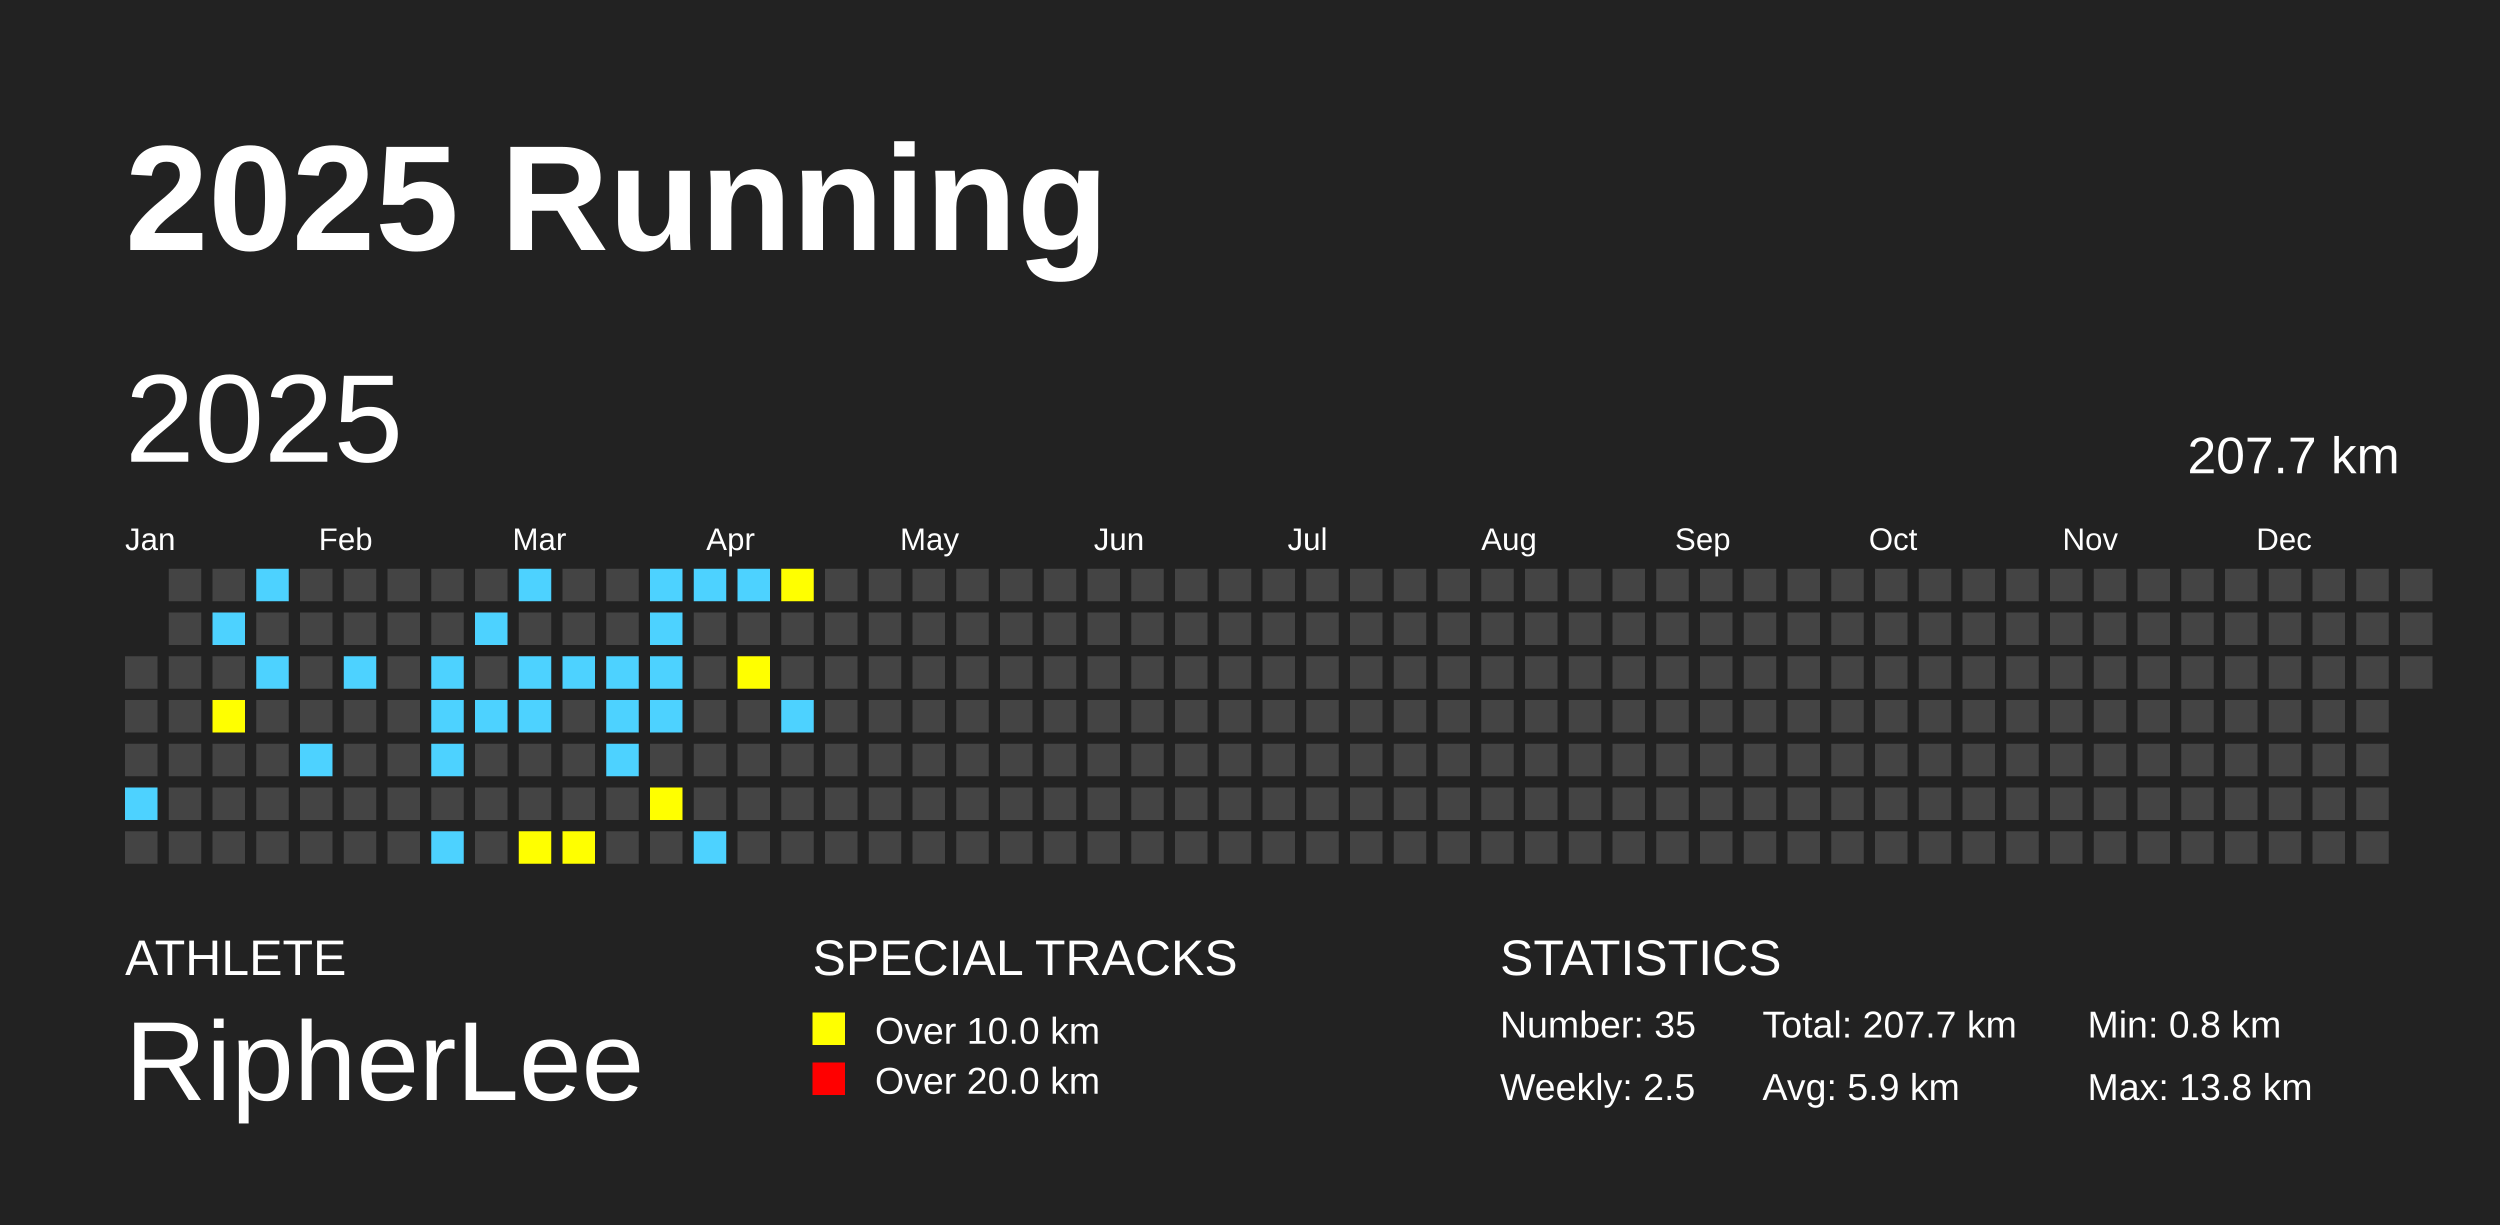
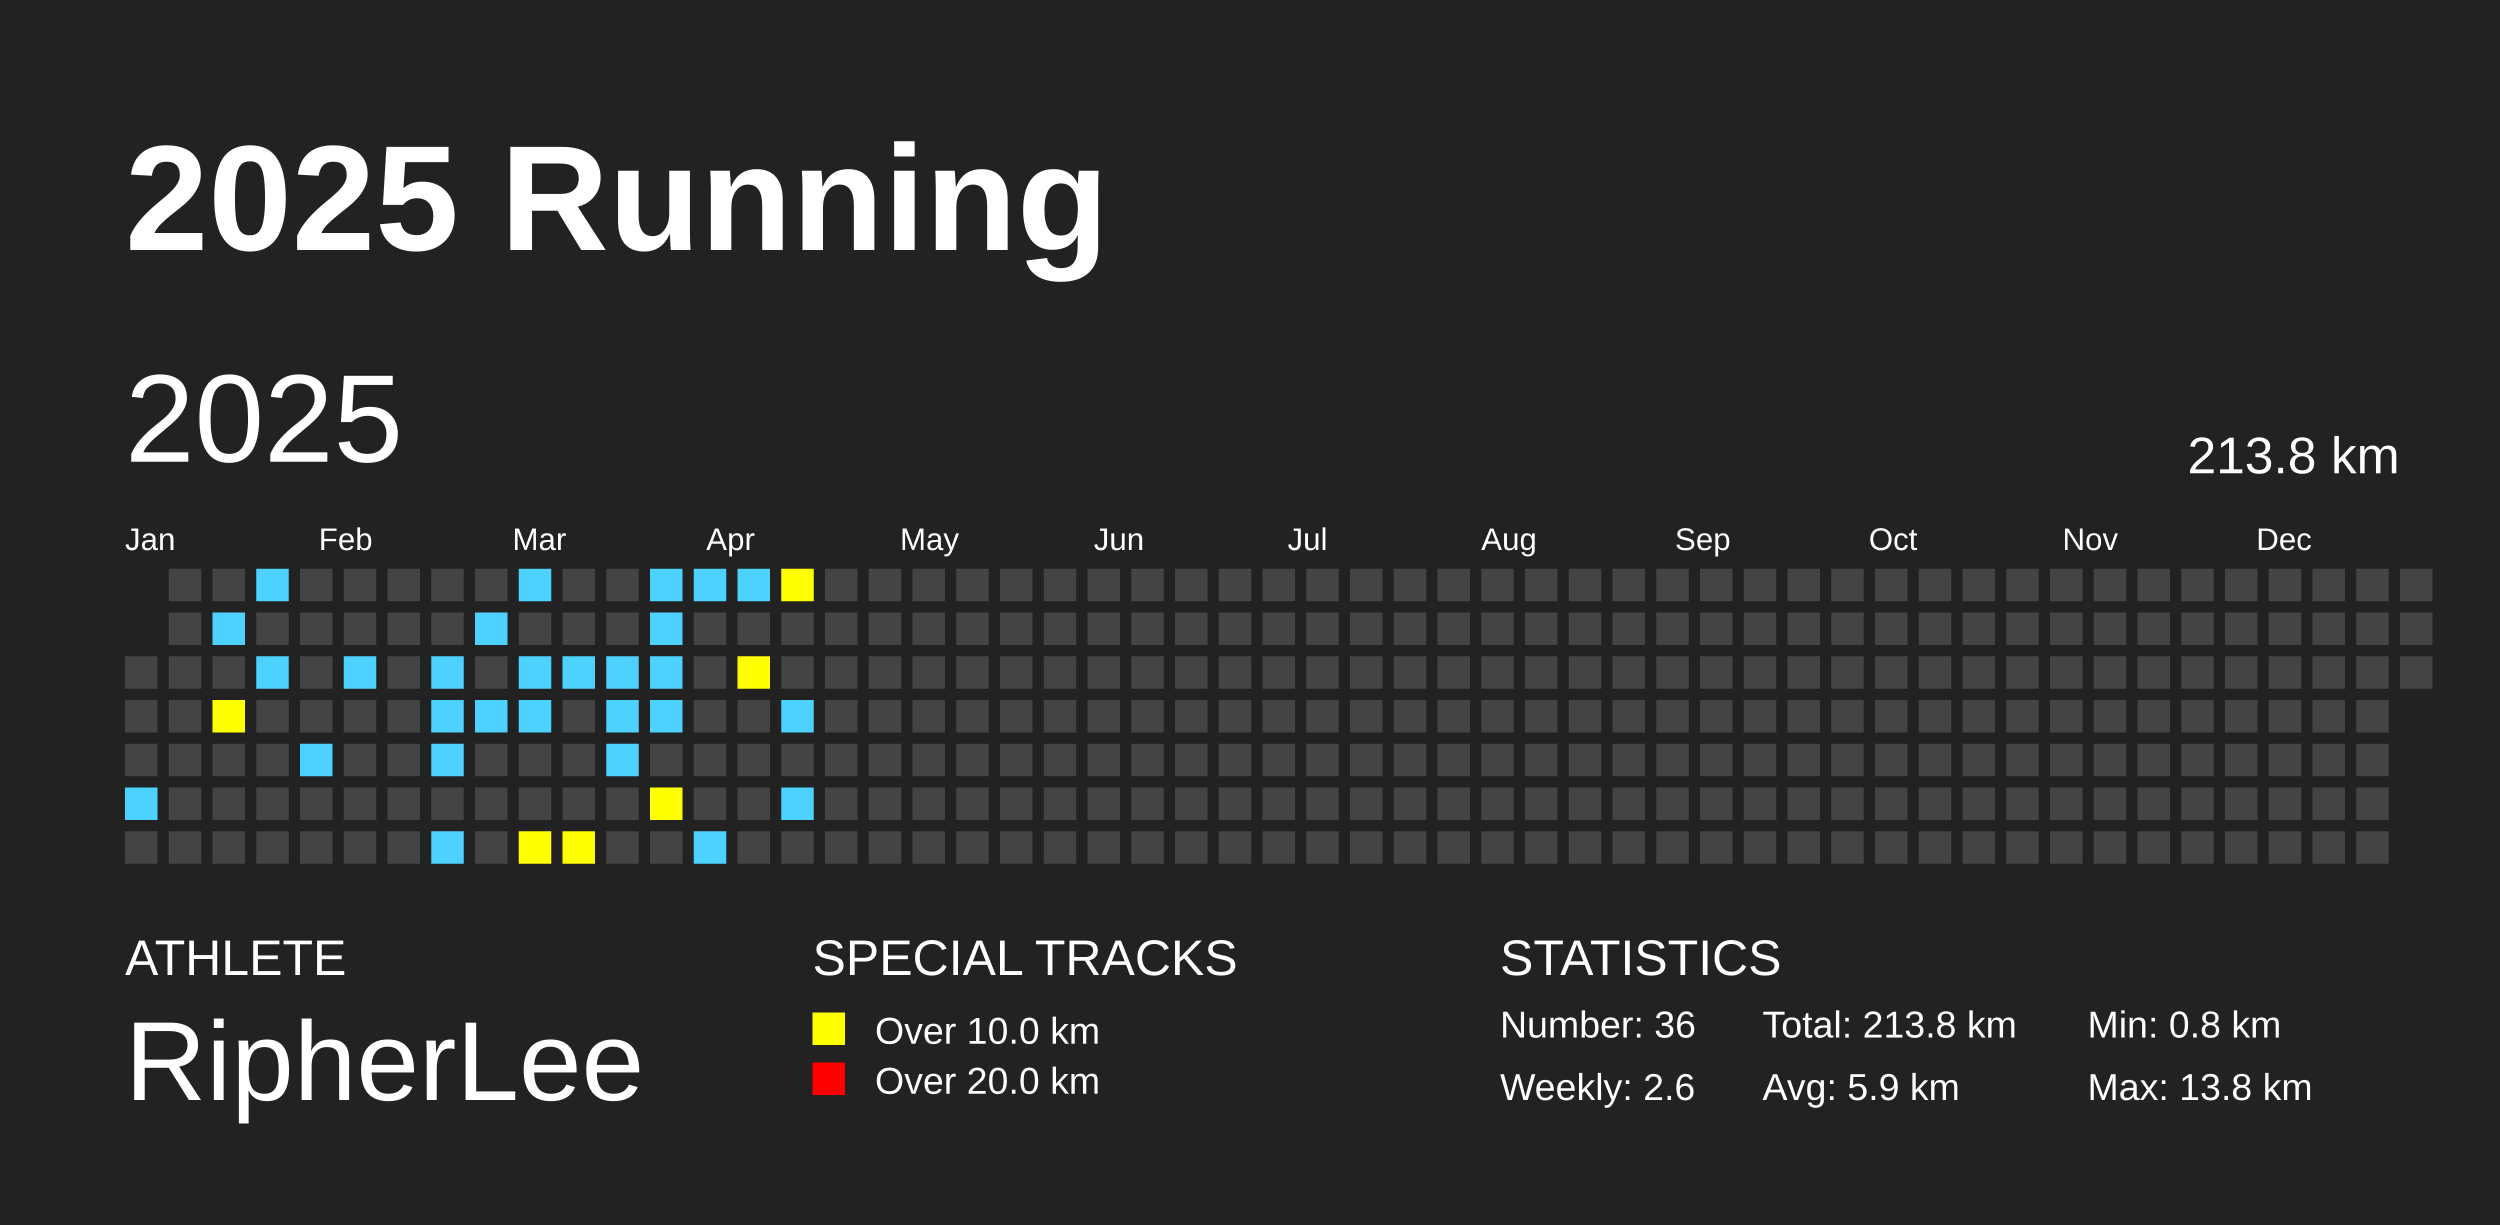
<svg xmlns="http://www.w3.org/2000/svg" baseProfile="full" height="98mm" version="1.1" viewBox="0,0,200,98" width="200mm">
  <defs />
  <rect fill="#222222" height="98" width="200" x="0" y="0" />
  <text fill="#FFFFFF" style="font-size:12px; font-family:Arial; font-weight:bold;" x="10" y="20">2025 Running</text>
  <text fill="#FFFFFF" style="font-size:4px; font-family:Arial" x="10" y="78">ATHLETE</text>
  <text fill="#FFFFFF" style="font-size:9px; font-family:Arial" x="10" y="88">RipherLee</text>
  <text fill="#FFFFFF" style="font-size:4px; font-family:Arial" x="65" y="78">SPECIAL TRACKS</text>
  <rect fill="yellow" height="2.6" width="2.6" x="65" y="81" />
  <text fill="#FFFFFF" style="font-size:3px; font-family:Arial" x="70" y="83.5">Over 10.0 km</text>
  <rect fill="red" height="2.6" width="2.6" x="65" y="85" />
  <text fill="#FFFFFF" style="font-size:3px; font-family:Arial" x="70" y="87.5">Over 20.0 km</text>
  <text fill="#FFFFFF" style="font-size:4px; font-family:Arial" x="120" y="78">STATISTICS</text>
-   <text fill="#FFFFFF" style="font-size:3px; font-family:Arial" x="120" y="83">Number: 35</text>
-   <text fill="#FFFFFF" style="font-size:3px; font-family:Arial" x="120" y="88">Weekly: 2.5</text>
-   <text fill="#FFFFFF" style="font-size:3px; font-family:Arial" x="141" y="83">Total: 207.7 km</text>
+   <text fill="#FFFFFF" style="font-size:3px; font-family:Arial" x="120" y="83">Number: 36</text>
+   <text fill="#FFFFFF" style="font-size:3px; font-family:Arial" x="120" y="88">Weekly: 2.6</text>
+   <text fill="#FFFFFF" style="font-size:3px; font-family:Arial" x="141" y="83">Total: 213.8 km</text>
  <text fill="#FFFFFF" style="font-size:3px; font-family:Arial" x="141" y="88">Avg: 5.9 km</text>
  <text fill="#FFFFFF" style="font-size:3px; font-family:Arial" x="167" y="83">Min: 0.8 km</text>
  <text fill="#FFFFFF" style="font-size:3px; font-family:Arial" x="167" y="88">Max: 13.8 km</text>
  <text dominant-baseline="hanging" fill="#FFFFFF" style="font-size:10.0px; font-family:Arial;" x="10" y="30">2025</text>
-   <text dominant-baseline="hanging" fill="#FFFFFF" style="font-size:4.125px; font-family:Arial;" x="175" y="35">207.7 km</text>
+   <text dominant-baseline="hanging" fill="#FFFFFF" style="font-size:4.125px; font-family:Arial;" x="175" y="35">213.8 km</text>
  <text fill="#FFFFFF" style="font-size:2.5px; font-family:Arial" x="10.0" y="44">Jan</text>
  <text fill="#FFFFFF" style="font-size:2.5px; font-family:Arial" x="25.5" y="44">Feb</text>
  <text fill="#FFFFFF" style="font-size:2.5px; font-family:Arial" x="41.0" y="44">Mar</text>
  <text fill="#FFFFFF" style="font-size:2.5px; font-family:Arial" x="56.5" y="44">Apr</text>
  <text fill="#FFFFFF" style="font-size:2.5px; font-family:Arial" x="72.0" y="44">May</text>
  <text fill="#FFFFFF" style="font-size:2.5px; font-family:Arial" x="87.5" y="44">Jun</text>
  <text fill="#FFFFFF" style="font-size:2.5px; font-family:Arial" x="103.0" y="44">Jul</text>
  <text fill="#FFFFFF" style="font-size:2.5px; font-family:Arial" x="118.5" y="44">Aug</text>
  <text fill="#FFFFFF" style="font-size:2.5px; font-family:Arial" x="134.0" y="44">Sep</text>
  <text fill="#FFFFFF" style="font-size:2.5px; font-family:Arial" x="149.5" y="44">Oct</text>
  <text fill="#FFFFFF" style="font-size:2.5px; font-family:Arial" x="165.0" y="44">Nov</text>
  <text fill="#FFFFFF" style="font-size:2.5px; font-family:Arial" x="180.5" y="44">Dec</text>
  <rect fill="#444444" height="2.6" width="2.6" x="10.0" y="52.5" />
  <rect fill="#444444" height="2.6" width="2.6" x="10.0" y="56.0" />
  <rect fill="#444444" height="2.6" width="2.6" x="10.0" y="59.5" />
  <rect fill="#4DD2FF" height="2.6" width="2.6" x="10.0" y="63.0" />
  <rect fill="#444444" height="2.6" width="2.6" x="10.0" y="66.5" />
  <rect fill="#444444" height="2.6" width="2.6" x="13.5" y="45.5" />
  <rect fill="#444444" height="2.6" width="2.6" x="13.5" y="49.0" />
  <rect fill="#444444" height="2.6" width="2.6" x="13.5" y="52.5" />
  <rect fill="#444444" height="2.6" width="2.6" x="13.5" y="56.0" />
  <rect fill="#444444" height="2.6" width="2.6" x="13.5" y="59.5" />
  <rect fill="#444444" height="2.6" width="2.6" x="13.5" y="63.0" />
  <rect fill="#444444" height="2.6" width="2.6" x="13.5" y="66.5" />
  <rect fill="#444444" height="2.6" width="2.6" x="17.0" y="45.5" />
  <rect fill="#4DD2FF" height="2.6" width="2.6" x="17.0" y="49.0" />
  <rect fill="#444444" height="2.6" width="2.6" x="17.0" y="52.5" />
  <rect fill="yellow" height="2.6" width="2.6" x="17.0" y="56.0" />
  <rect fill="#444444" height="2.6" width="2.6" x="17.0" y="59.5" />
  <rect fill="#444444" height="2.6" width="2.6" x="17.0" y="63.0" />
  <rect fill="#444444" height="2.6" width="2.6" x="17.0" y="66.5" />
  <rect fill="#4DD2FF" height="2.6" width="2.6" x="20.5" y="45.5" />
  <rect fill="#444444" height="2.6" width="2.6" x="20.5" y="49.0" />
  <rect fill="#4DD2FF" height="2.6" width="2.6" x="20.5" y="52.5" />
  <rect fill="#444444" height="2.6" width="2.6" x="20.5" y="56.0" />
  <rect fill="#444444" height="2.6" width="2.6" x="20.5" y="59.5" />
  <rect fill="#444444" height="2.6" width="2.6" x="20.5" y="63.0" />
  <rect fill="#444444" height="2.6" width="2.6" x="20.5" y="66.5" />
  <rect fill="#444444" height="2.6" width="2.6" x="24.0" y="45.5" />
  <rect fill="#444444" height="2.6" width="2.6" x="24.0" y="49.0" />
  <rect fill="#444444" height="2.6" width="2.6" x="24.0" y="52.5" />
  <rect fill="#444444" height="2.6" width="2.6" x="24.0" y="56.0" />
  <rect fill="#4DD2FF" height="2.6" width="2.6" x="24.0" y="59.5" />
  <rect fill="#444444" height="2.6" width="2.6" x="24.0" y="63.0" />
  <rect fill="#444444" height="2.6" width="2.6" x="24.0" y="66.5" />
  <rect fill="#444444" height="2.6" width="2.6" x="27.5" y="45.5" />
  <rect fill="#444444" height="2.6" width="2.6" x="27.5" y="49.0" />
  <rect fill="#4DD2FF" height="2.6" width="2.6" x="27.5" y="52.5" />
  <rect fill="#444444" height="2.6" width="2.6" x="27.5" y="56.0" />
  <rect fill="#444444" height="2.6" width="2.6" x="27.5" y="59.5" />
  <rect fill="#444444" height="2.6" width="2.6" x="27.5" y="63.0" />
  <rect fill="#444444" height="2.6" width="2.6" x="27.5" y="66.5" />
  <rect fill="#444444" height="2.6" width="2.6" x="31.0" y="45.5" />
  <rect fill="#444444" height="2.6" width="2.6" x="31.0" y="49.0" />
  <rect fill="#444444" height="2.6" width="2.6" x="31.0" y="52.5" />
  <rect fill="#444444" height="2.6" width="2.6" x="31.0" y="56.0" />
  <rect fill="#444444" height="2.6" width="2.6" x="31.0" y="59.5" />
  <rect fill="#444444" height="2.6" width="2.6" x="31.0" y="63.0" />
  <rect fill="#444444" height="2.6" width="2.6" x="31.0" y="66.5" />
  <rect fill="#444444" height="2.6" width="2.6" x="34.5" y="45.5" />
  <rect fill="#444444" height="2.6" width="2.6" x="34.5" y="49.0" />
  <rect fill="#4DD2FF" height="2.6" width="2.6" x="34.5" y="52.5" />
  <rect fill="#4DD2FF" height="2.6" width="2.6" x="34.5" y="56.0" />
  <rect fill="#4DD2FF" height="2.6" width="2.6" x="34.5" y="59.5" />
  <rect fill="#444444" height="2.6" width="2.6" x="34.5" y="63.0" />
  <rect fill="#4DD2FF" height="2.6" width="2.6" x="34.5" y="66.5" />
  <rect fill="#444444" height="2.6" width="2.6" x="38.0" y="45.5" />
  <rect fill="#4DD2FF" height="2.6" width="2.6" x="38.0" y="49.0" />
  <rect fill="#444444" height="2.6" width="2.6" x="38.0" y="52.5" />
  <rect fill="#4DD2FF" height="2.6" width="2.6" x="38.0" y="56.0" />
  <rect fill="#444444" height="2.6" width="2.6" x="38.0" y="59.5" />
  <rect fill="#444444" height="2.6" width="2.6" x="38.0" y="63.0" />
  <rect fill="#444444" height="2.6" width="2.6" x="38.0" y="66.5" />
  <rect fill="#4DD2FF" height="2.6" width="2.6" x="41.5" y="45.5" />
  <rect fill="#444444" height="2.6" width="2.6" x="41.5" y="49.0" />
  <rect fill="#4DD2FF" height="2.6" width="2.6" x="41.5" y="52.5" />
  <rect fill="#4DD2FF" height="2.6" width="2.6" x="41.5" y="56.0" />
  <rect fill="#444444" height="2.6" width="2.6" x="41.5" y="59.5" />
  <rect fill="#444444" height="2.6" width="2.6" x="41.5" y="63.0" />
  <rect fill="yellow" height="2.6" width="2.6" x="41.5" y="66.5" />
  <rect fill="#444444" height="2.6" width="2.6" x="45.0" y="45.5" />
  <rect fill="#444444" height="2.6" width="2.6" x="45.0" y="49.0" />
  <rect fill="#4DD2FF" height="2.6" width="2.6" x="45.0" y="52.5" />
  <rect fill="#444444" height="2.6" width="2.6" x="45.0" y="56.0" />
  <rect fill="#444444" height="2.6" width="2.6" x="45.0" y="59.5" />
  <rect fill="#444444" height="2.6" width="2.6" x="45.0" y="63.0" />
  <rect fill="yellow" height="2.6" width="2.6" x="45.0" y="66.5" />
  <rect fill="#444444" height="2.6" width="2.6" x="48.5" y="45.5" />
  <rect fill="#444444" height="2.6" width="2.6" x="48.5" y="49.0" />
  <rect fill="#4DD2FF" height="2.6" width="2.6" x="48.5" y="52.5" />
  <rect fill="#4DD2FF" height="2.6" width="2.6" x="48.5" y="56.0" />
  <rect fill="#4DD2FF" height="2.6" width="2.6" x="48.5" y="59.5" />
  <rect fill="#444444" height="2.6" width="2.6" x="48.5" y="63.0" />
  <rect fill="#444444" height="2.6" width="2.6" x="48.5" y="66.5" />
  <rect fill="#4DD2FF" height="2.6" width="2.6" x="52.0" y="45.5" />
  <rect fill="#4DD2FF" height="2.6" width="2.6" x="52.0" y="49.0" />
  <rect fill="#4DD2FF" height="2.6" width="2.6" x="52.0" y="52.5" />
  <rect fill="#4DD2FF" height="2.6" width="2.6" x="52.0" y="56.0" />
  <rect fill="#444444" height="2.6" width="2.6" x="52.0" y="59.5" />
  <rect fill="yellow" height="2.6" width="2.6" x="52.0" y="63.0" />
  <rect fill="#444444" height="2.6" width="2.6" x="52.0" y="66.5" />
  <rect fill="#4DD2FF" height="2.6" width="2.6" x="55.5" y="45.5" />
  <rect fill="#444444" height="2.6" width="2.6" x="55.5" y="49.0" />
  <rect fill="#444444" height="2.6" width="2.6" x="55.5" y="52.5" />
  <rect fill="#444444" height="2.6" width="2.6" x="55.5" y="56.0" />
  <rect fill="#444444" height="2.6" width="2.6" x="55.5" y="59.5" />
  <rect fill="#444444" height="2.6" width="2.6" x="55.5" y="63.0" />
  <rect fill="#4DD2FF" height="2.6" width="2.6" x="55.5" y="66.5" />
  <rect fill="#4DD2FF" height="2.6" width="2.6" x="59.0" y="45.5" />
  <rect fill="#444444" height="2.6" width="2.6" x="59.0" y="49.0" />
  <rect fill="yellow" height="2.6" width="2.6" x="59.0" y="52.5" />
  <rect fill="#444444" height="2.6" width="2.6" x="59.0" y="56.0" />
  <rect fill="#444444" height="2.6" width="2.6" x="59.0" y="59.5" />
  <rect fill="#444444" height="2.6" width="2.6" x="59.0" y="63.0" />
  <rect fill="#444444" height="2.6" width="2.6" x="59.0" y="66.5" />
  <rect fill="yellow" height="2.6" width="2.6" x="62.5" y="45.5" />
  <rect fill="#444444" height="2.6" width="2.6" x="62.5" y="49.0" />
  <rect fill="#444444" height="2.6" width="2.6" x="62.5" y="52.5" />
  <rect fill="#4DD2FF" height="2.6" width="2.6" x="62.5" y="56.0" />
  <rect fill="#444444" height="2.6" width="2.6" x="62.5" y="59.5" />
-   <rect fill="#444444" height="2.6" width="2.6" x="62.5" y="63.0" />
+   <rect fill="#4DD2FF" height="2.6" width="2.6" x="62.5" y="63.0" />
  <rect fill="#444444" height="2.6" width="2.6" x="62.5" y="66.5" />
  <rect fill="#444444" height="2.6" width="2.6" x="66.0" y="45.5" />
  <rect fill="#444444" height="2.6" width="2.6" x="66.0" y="49.0" />
  <rect fill="#444444" height="2.6" width="2.6" x="66.0" y="52.5" />
  <rect fill="#444444" height="2.6" width="2.6" x="66.0" y="56.0" />
  <rect fill="#444444" height="2.6" width="2.6" x="66.0" y="59.5" />
  <rect fill="#444444" height="2.6" width="2.6" x="66.0" y="63.0" />
  <rect fill="#444444" height="2.6" width="2.6" x="66.0" y="66.5" />
  <rect fill="#444444" height="2.6" width="2.6" x="69.5" y="45.5" />
  <rect fill="#444444" height="2.6" width="2.6" x="69.5" y="49.0" />
  <rect fill="#444444" height="2.6" width="2.6" x="69.5" y="52.5" />
  <rect fill="#444444" height="2.6" width="2.6" x="69.5" y="56.0" />
  <rect fill="#444444" height="2.6" width="2.6" x="69.5" y="59.5" />
  <rect fill="#444444" height="2.6" width="2.6" x="69.5" y="63.0" />
  <rect fill="#444444" height="2.6" width="2.6" x="69.5" y="66.5" />
  <rect fill="#444444" height="2.6" width="2.6" x="73.0" y="45.5" />
  <rect fill="#444444" height="2.6" width="2.6" x="73.0" y="49.0" />
  <rect fill="#444444" height="2.6" width="2.6" x="73.0" y="52.5" />
  <rect fill="#444444" height="2.6" width="2.6" x="73.0" y="56.0" />
  <rect fill="#444444" height="2.6" width="2.6" x="73.0" y="59.5" />
  <rect fill="#444444" height="2.6" width="2.6" x="73.0" y="63.0" />
  <rect fill="#444444" height="2.6" width="2.6" x="73.0" y="66.5" />
  <rect fill="#444444" height="2.6" width="2.6" x="76.5" y="45.5" />
  <rect fill="#444444" height="2.6" width="2.6" x="76.5" y="49.0" />
  <rect fill="#444444" height="2.6" width="2.6" x="76.5" y="52.5" />
  <rect fill="#444444" height="2.6" width="2.6" x="76.5" y="56.0" />
  <rect fill="#444444" height="2.6" width="2.6" x="76.5" y="59.5" />
  <rect fill="#444444" height="2.6" width="2.6" x="76.5" y="63.0" />
  <rect fill="#444444" height="2.6" width="2.6" x="76.5" y="66.5" />
  <rect fill="#444444" height="2.6" width="2.6" x="80.0" y="45.5" />
  <rect fill="#444444" height="2.6" width="2.6" x="80.0" y="49.0" />
  <rect fill="#444444" height="2.6" width="2.6" x="80.0" y="52.5" />
  <rect fill="#444444" height="2.6" width="2.6" x="80.0" y="56.0" />
  <rect fill="#444444" height="2.6" width="2.6" x="80.0" y="59.5" />
  <rect fill="#444444" height="2.6" width="2.6" x="80.0" y="63.0" />
  <rect fill="#444444" height="2.6" width="2.6" x="80.0" y="66.5" />
  <rect fill="#444444" height="2.6" width="2.6" x="83.5" y="45.5" />
  <rect fill="#444444" height="2.6" width="2.6" x="83.5" y="49.0" />
  <rect fill="#444444" height="2.6" width="2.6" x="83.5" y="52.5" />
  <rect fill="#444444" height="2.6" width="2.6" x="83.5" y="56.0" />
  <rect fill="#444444" height="2.6" width="2.6" x="83.5" y="59.5" />
  <rect fill="#444444" height="2.6" width="2.6" x="83.5" y="63.0" />
  <rect fill="#444444" height="2.6" width="2.6" x="83.5" y="66.5" />
  <rect fill="#444444" height="2.6" width="2.6" x="87.0" y="45.5" />
  <rect fill="#444444" height="2.6" width="2.6" x="87.0" y="49.0" />
  <rect fill="#444444" height="2.6" width="2.6" x="87.0" y="52.5" />
  <rect fill="#444444" height="2.6" width="2.6" x="87.0" y="56.0" />
  <rect fill="#444444" height="2.6" width="2.6" x="87.0" y="59.5" />
  <rect fill="#444444" height="2.6" width="2.6" x="87.0" y="63.0" />
  <rect fill="#444444" height="2.6" width="2.6" x="87.0" y="66.5" />
  <rect fill="#444444" height="2.6" width="2.6" x="90.5" y="45.5" />
  <rect fill="#444444" height="2.6" width="2.6" x="90.5" y="49.0" />
  <rect fill="#444444" height="2.6" width="2.6" x="90.5" y="52.5" />
  <rect fill="#444444" height="2.6" width="2.6" x="90.5" y="56.0" />
  <rect fill="#444444" height="2.6" width="2.6" x="90.5" y="59.5" />
  <rect fill="#444444" height="2.6" width="2.6" x="90.5" y="63.0" />
  <rect fill="#444444" height="2.6" width="2.6" x="90.5" y="66.5" />
  <rect fill="#444444" height="2.6" width="2.6" x="94.0" y="45.5" />
  <rect fill="#444444" height="2.6" width="2.6" x="94.0" y="49.0" />
  <rect fill="#444444" height="2.6" width="2.6" x="94.0" y="52.5" />
  <rect fill="#444444" height="2.6" width="2.6" x="94.0" y="56.0" />
  <rect fill="#444444" height="2.6" width="2.6" x="94.0" y="59.5" />
  <rect fill="#444444" height="2.6" width="2.6" x="94.0" y="63.0" />
  <rect fill="#444444" height="2.6" width="2.6" x="94.0" y="66.5" />
  <rect fill="#444444" height="2.6" width="2.6" x="97.5" y="45.5" />
  <rect fill="#444444" height="2.6" width="2.6" x="97.5" y="49.0" />
  <rect fill="#444444" height="2.6" width="2.6" x="97.5" y="52.5" />
  <rect fill="#444444" height="2.6" width="2.6" x="97.5" y="56.0" />
  <rect fill="#444444" height="2.6" width="2.6" x="97.5" y="59.5" />
  <rect fill="#444444" height="2.6" width="2.6" x="97.5" y="63.0" />
  <rect fill="#444444" height="2.6" width="2.6" x="97.5" y="66.5" />
  <rect fill="#444444" height="2.6" width="2.6" x="101.0" y="45.5" />
  <rect fill="#444444" height="2.6" width="2.6" x="101.0" y="49.0" />
  <rect fill="#444444" height="2.6" width="2.6" x="101.0" y="52.5" />
  <rect fill="#444444" height="2.6" width="2.6" x="101.0" y="56.0" />
  <rect fill="#444444" height="2.6" width="2.6" x="101.0" y="59.5" />
  <rect fill="#444444" height="2.6" width="2.6" x="101.0" y="63.0" />
  <rect fill="#444444" height="2.6" width="2.6" x="101.0" y="66.5" />
  <rect fill="#444444" height="2.6" width="2.6" x="104.5" y="45.5" />
  <rect fill="#444444" height="2.6" width="2.6" x="104.5" y="49.0" />
  <rect fill="#444444" height="2.6" width="2.6" x="104.5" y="52.5" />
  <rect fill="#444444" height="2.6" width="2.6" x="104.5" y="56.0" />
  <rect fill="#444444" height="2.6" width="2.6" x="104.5" y="59.5" />
  <rect fill="#444444" height="2.6" width="2.6" x="104.5" y="63.0" />
  <rect fill="#444444" height="2.6" width="2.6" x="104.5" y="66.5" />
  <rect fill="#444444" height="2.6" width="2.6" x="108.0" y="45.5" />
  <rect fill="#444444" height="2.6" width="2.6" x="108.0" y="49.0" />
  <rect fill="#444444" height="2.6" width="2.6" x="108.0" y="52.5" />
  <rect fill="#444444" height="2.6" width="2.6" x="108.0" y="56.0" />
  <rect fill="#444444" height="2.6" width="2.6" x="108.0" y="59.5" />
  <rect fill="#444444" height="2.6" width="2.6" x="108.0" y="63.0" />
  <rect fill="#444444" height="2.6" width="2.6" x="108.0" y="66.5" />
  <rect fill="#444444" height="2.6" width="2.6" x="111.5" y="45.5" />
  <rect fill="#444444" height="2.6" width="2.6" x="111.5" y="49.0" />
  <rect fill="#444444" height="2.6" width="2.6" x="111.5" y="52.5" />
  <rect fill="#444444" height="2.6" width="2.6" x="111.5" y="56.0" />
  <rect fill="#444444" height="2.6" width="2.6" x="111.5" y="59.5" />
  <rect fill="#444444" height="2.6" width="2.6" x="111.5" y="63.0" />
  <rect fill="#444444" height="2.6" width="2.6" x="111.5" y="66.5" />
  <rect fill="#444444" height="2.6" width="2.6" x="115.0" y="45.5" />
  <rect fill="#444444" height="2.6" width="2.6" x="115.0" y="49.0" />
  <rect fill="#444444" height="2.6" width="2.6" x="115.0" y="52.5" />
  <rect fill="#444444" height="2.6" width="2.6" x="115.0" y="56.0" />
  <rect fill="#444444" height="2.6" width="2.6" x="115.0" y="59.5" />
  <rect fill="#444444" height="2.6" width="2.6" x="115.0" y="63.0" />
  <rect fill="#444444" height="2.6" width="2.6" x="115.0" y="66.5" />
  <rect fill="#444444" height="2.6" width="2.6" x="118.5" y="45.5" />
  <rect fill="#444444" height="2.6" width="2.6" x="118.5" y="49.0" />
  <rect fill="#444444" height="2.6" width="2.6" x="118.5" y="52.5" />
  <rect fill="#444444" height="2.6" width="2.6" x="118.5" y="56.0" />
  <rect fill="#444444" height="2.6" width="2.6" x="118.5" y="59.5" />
  <rect fill="#444444" height="2.6" width="2.6" x="118.5" y="63.0" />
  <rect fill="#444444" height="2.6" width="2.6" x="118.5" y="66.5" />
  <rect fill="#444444" height="2.6" width="2.6" x="122.0" y="45.5" />
  <rect fill="#444444" height="2.6" width="2.6" x="122.0" y="49.0" />
  <rect fill="#444444" height="2.6" width="2.6" x="122.0" y="52.5" />
  <rect fill="#444444" height="2.6" width="2.6" x="122.0" y="56.0" />
  <rect fill="#444444" height="2.6" width="2.6" x="122.0" y="59.5" />
  <rect fill="#444444" height="2.6" width="2.6" x="122.0" y="63.0" />
  <rect fill="#444444" height="2.6" width="2.6" x="122.0" y="66.5" />
  <rect fill="#444444" height="2.6" width="2.6" x="125.5" y="45.5" />
  <rect fill="#444444" height="2.6" width="2.6" x="125.5" y="49.0" />
  <rect fill="#444444" height="2.6" width="2.6" x="125.5" y="52.5" />
  <rect fill="#444444" height="2.6" width="2.6" x="125.5" y="56.0" />
  <rect fill="#444444" height="2.6" width="2.6" x="125.5" y="59.5" />
  <rect fill="#444444" height="2.6" width="2.6" x="125.5" y="63.0" />
  <rect fill="#444444" height="2.6" width="2.6" x="125.5" y="66.5" />
  <rect fill="#444444" height="2.6" width="2.6" x="129.0" y="45.5" />
  <rect fill="#444444" height="2.6" width="2.6" x="129.0" y="49.0" />
  <rect fill="#444444" height="2.6" width="2.6" x="129.0" y="52.5" />
  <rect fill="#444444" height="2.6" width="2.6" x="129.0" y="56.0" />
  <rect fill="#444444" height="2.6" width="2.6" x="129.0" y="59.5" />
  <rect fill="#444444" height="2.6" width="2.6" x="129.0" y="63.0" />
  <rect fill="#444444" height="2.6" width="2.6" x="129.0" y="66.5" />
  <rect fill="#444444" height="2.6" width="2.6" x="132.5" y="45.5" />
  <rect fill="#444444" height="2.6" width="2.6" x="132.5" y="49.0" />
  <rect fill="#444444" height="2.6" width="2.6" x="132.5" y="52.5" />
  <rect fill="#444444" height="2.6" width="2.6" x="132.5" y="56.0" />
  <rect fill="#444444" height="2.6" width="2.6" x="132.5" y="59.5" />
  <rect fill="#444444" height="2.6" width="2.6" x="132.5" y="63.0" />
  <rect fill="#444444" height="2.6" width="2.6" x="132.5" y="66.5" />
  <rect fill="#444444" height="2.6" width="2.6" x="136.0" y="45.5" />
  <rect fill="#444444" height="2.6" width="2.6" x="136.0" y="49.0" />
  <rect fill="#444444" height="2.6" width="2.6" x="136.0" y="52.5" />
  <rect fill="#444444" height="2.6" width="2.6" x="136.0" y="56.0" />
  <rect fill="#444444" height="2.6" width="2.6" x="136.0" y="59.5" />
  <rect fill="#444444" height="2.6" width="2.6" x="136.0" y="63.0" />
  <rect fill="#444444" height="2.6" width="2.6" x="136.0" y="66.5" />
  <rect fill="#444444" height="2.6" width="2.6" x="139.5" y="45.5" />
  <rect fill="#444444" height="2.6" width="2.6" x="139.5" y="49.0" />
  <rect fill="#444444" height="2.6" width="2.6" x="139.5" y="52.5" />
  <rect fill="#444444" height="2.6" width="2.6" x="139.5" y="56.0" />
  <rect fill="#444444" height="2.6" width="2.6" x="139.5" y="59.5" />
  <rect fill="#444444" height="2.6" width="2.6" x="139.5" y="63.0" />
  <rect fill="#444444" height="2.6" width="2.6" x="139.5" y="66.5" />
  <rect fill="#444444" height="2.6" width="2.6" x="143.0" y="45.5" />
  <rect fill="#444444" height="2.6" width="2.6" x="143.0" y="49.0" />
  <rect fill="#444444" height="2.6" width="2.6" x="143.0" y="52.5" />
  <rect fill="#444444" height="2.6" width="2.6" x="143.0" y="56.0" />
  <rect fill="#444444" height="2.6" width="2.6" x="143.0" y="59.5" />
  <rect fill="#444444" height="2.6" width="2.6" x="143.0" y="63.0" />
  <rect fill="#444444" height="2.6" width="2.6" x="143.0" y="66.5" />
  <rect fill="#444444" height="2.6" width="2.6" x="146.5" y="45.5" />
  <rect fill="#444444" height="2.6" width="2.6" x="146.5" y="49.0" />
  <rect fill="#444444" height="2.6" width="2.6" x="146.5" y="52.5" />
  <rect fill="#444444" height="2.6" width="2.6" x="146.5" y="56.0" />
  <rect fill="#444444" height="2.6" width="2.6" x="146.5" y="59.5" />
  <rect fill="#444444" height="2.6" width="2.6" x="146.5" y="63.0" />
  <rect fill="#444444" height="2.6" width="2.6" x="146.5" y="66.5" />
  <rect fill="#444444" height="2.6" width="2.6" x="150.0" y="45.5" />
  <rect fill="#444444" height="2.6" width="2.6" x="150.0" y="49.0" />
  <rect fill="#444444" height="2.6" width="2.6" x="150.0" y="52.5" />
  <rect fill="#444444" height="2.6" width="2.6" x="150.0" y="56.0" />
  <rect fill="#444444" height="2.6" width="2.6" x="150.0" y="59.5" />
  <rect fill="#444444" height="2.6" width="2.6" x="150.0" y="63.0" />
  <rect fill="#444444" height="2.6" width="2.6" x="150.0" y="66.5" />
  <rect fill="#444444" height="2.6" width="2.6" x="153.5" y="45.5" />
  <rect fill="#444444" height="2.6" width="2.6" x="153.5" y="49.0" />
  <rect fill="#444444" height="2.6" width="2.6" x="153.5" y="52.5" />
  <rect fill="#444444" height="2.6" width="2.6" x="153.5" y="56.0" />
  <rect fill="#444444" height="2.6" width="2.6" x="153.5" y="59.5" />
  <rect fill="#444444" height="2.6" width="2.6" x="153.5" y="63.0" />
  <rect fill="#444444" height="2.6" width="2.6" x="153.5" y="66.5" />
  <rect fill="#444444" height="2.6" width="2.6" x="157.0" y="45.5" />
  <rect fill="#444444" height="2.6" width="2.6" x="157.0" y="49.0" />
  <rect fill="#444444" height="2.6" width="2.6" x="157.0" y="52.5" />
  <rect fill="#444444" height="2.6" width="2.6" x="157.0" y="56.0" />
  <rect fill="#444444" height="2.6" width="2.6" x="157.0" y="59.5" />
  <rect fill="#444444" height="2.6" width="2.6" x="157.0" y="63.0" />
  <rect fill="#444444" height="2.6" width="2.6" x="157.0" y="66.5" />
  <rect fill="#444444" height="2.6" width="2.6" x="160.5" y="45.5" />
  <rect fill="#444444" height="2.6" width="2.6" x="160.5" y="49.0" />
  <rect fill="#444444" height="2.6" width="2.6" x="160.5" y="52.5" />
  <rect fill="#444444" height="2.6" width="2.6" x="160.5" y="56.0" />
  <rect fill="#444444" height="2.6" width="2.6" x="160.5" y="59.5" />
  <rect fill="#444444" height="2.6" width="2.6" x="160.5" y="63.0" />
  <rect fill="#444444" height="2.6" width="2.6" x="160.5" y="66.5" />
  <rect fill="#444444" height="2.6" width="2.6" x="164.0" y="45.5" />
  <rect fill="#444444" height="2.6" width="2.6" x="164.0" y="49.0" />
  <rect fill="#444444" height="2.6" width="2.6" x="164.0" y="52.5" />
  <rect fill="#444444" height="2.6" width="2.6" x="164.0" y="56.0" />
  <rect fill="#444444" height="2.6" width="2.6" x="164.0" y="59.5" />
  <rect fill="#444444" height="2.6" width="2.6" x="164.0" y="63.0" />
  <rect fill="#444444" height="2.6" width="2.6" x="164.0" y="66.5" />
  <rect fill="#444444" height="2.6" width="2.6" x="167.5" y="45.5" />
  <rect fill="#444444" height="2.6" width="2.6" x="167.5" y="49.0" />
  <rect fill="#444444" height="2.6" width="2.6" x="167.5" y="52.5" />
  <rect fill="#444444" height="2.6" width="2.6" x="167.5" y="56.0" />
  <rect fill="#444444" height="2.6" width="2.6" x="167.5" y="59.5" />
  <rect fill="#444444" height="2.6" width="2.6" x="167.5" y="63.0" />
  <rect fill="#444444" height="2.6" width="2.6" x="167.5" y="66.5" />
  <rect fill="#444444" height="2.6" width="2.6" x="171.0" y="45.5" />
  <rect fill="#444444" height="2.6" width="2.6" x="171.0" y="49.0" />
  <rect fill="#444444" height="2.6" width="2.6" x="171.0" y="52.5" />
  <rect fill="#444444" height="2.6" width="2.6" x="171.0" y="56.0" />
  <rect fill="#444444" height="2.6" width="2.6" x="171.0" y="59.5" />
  <rect fill="#444444" height="2.6" width="2.6" x="171.0" y="63.0" />
  <rect fill="#444444" height="2.6" width="2.6" x="171.0" y="66.5" />
  <rect fill="#444444" height="2.6" width="2.6" x="174.5" y="45.5" />
  <rect fill="#444444" height="2.6" width="2.6" x="174.5" y="49.0" />
  <rect fill="#444444" height="2.6" width="2.6" x="174.5" y="52.5" />
  <rect fill="#444444" height="2.6" width="2.6" x="174.5" y="56.0" />
  <rect fill="#444444" height="2.6" width="2.6" x="174.5" y="59.5" />
  <rect fill="#444444" height="2.6" width="2.6" x="174.5" y="63.0" />
  <rect fill="#444444" height="2.6" width="2.6" x="174.5" y="66.5" />
  <rect fill="#444444" height="2.6" width="2.6" x="178.0" y="45.5" />
  <rect fill="#444444" height="2.6" width="2.6" x="178.0" y="49.0" />
  <rect fill="#444444" height="2.6" width="2.6" x="178.0" y="52.5" />
  <rect fill="#444444" height="2.6" width="2.6" x="178.0" y="56.0" />
  <rect fill="#444444" height="2.6" width="2.6" x="178.0" y="59.5" />
  <rect fill="#444444" height="2.6" width="2.6" x="178.0" y="63.0" />
  <rect fill="#444444" height="2.6" width="2.6" x="178.0" y="66.5" />
  <rect fill="#444444" height="2.6" width="2.6" x="181.5" y="45.5" />
  <rect fill="#444444" height="2.6" width="2.6" x="181.5" y="49.0" />
  <rect fill="#444444" height="2.6" width="2.6" x="181.5" y="52.5" />
  <rect fill="#444444" height="2.6" width="2.6" x="181.5" y="56.0" />
  <rect fill="#444444" height="2.6" width="2.6" x="181.5" y="59.5" />
  <rect fill="#444444" height="2.6" width="2.6" x="181.5" y="63.0" />
  <rect fill="#444444" height="2.6" width="2.6" x="181.5" y="66.5" />
  <rect fill="#444444" height="2.6" width="2.6" x="185.0" y="45.5" />
  <rect fill="#444444" height="2.6" width="2.6" x="185.0" y="49.0" />
  <rect fill="#444444" height="2.6" width="2.6" x="185.0" y="52.5" />
  <rect fill="#444444" height="2.6" width="2.6" x="185.0" y="56.0" />
  <rect fill="#444444" height="2.6" width="2.6" x="185.0" y="59.5" />
  <rect fill="#444444" height="2.6" width="2.6" x="185.0" y="63.0" />
  <rect fill="#444444" height="2.6" width="2.6" x="185.0" y="66.5" />
  <rect fill="#444444" height="2.6" width="2.6" x="188.5" y="45.5" />
  <rect fill="#444444" height="2.6" width="2.6" x="188.5" y="49.0" />
  <rect fill="#444444" height="2.6" width="2.6" x="188.5" y="52.5" />
  <rect fill="#444444" height="2.6" width="2.6" x="188.5" y="56.0" />
  <rect fill="#444444" height="2.6" width="2.6" x="188.5" y="59.5" />
  <rect fill="#444444" height="2.6" width="2.6" x="188.5" y="63.0" />
  <rect fill="#444444" height="2.6" width="2.6" x="188.5" y="66.5" />
  <rect fill="#444444" height="2.6" width="2.6" x="192.0" y="45.5" />
  <rect fill="#444444" height="2.6" width="2.6" x="192.0" y="49.0" />
  <rect fill="#444444" height="2.6" width="2.6" x="192.0" y="52.5" />
</svg>
